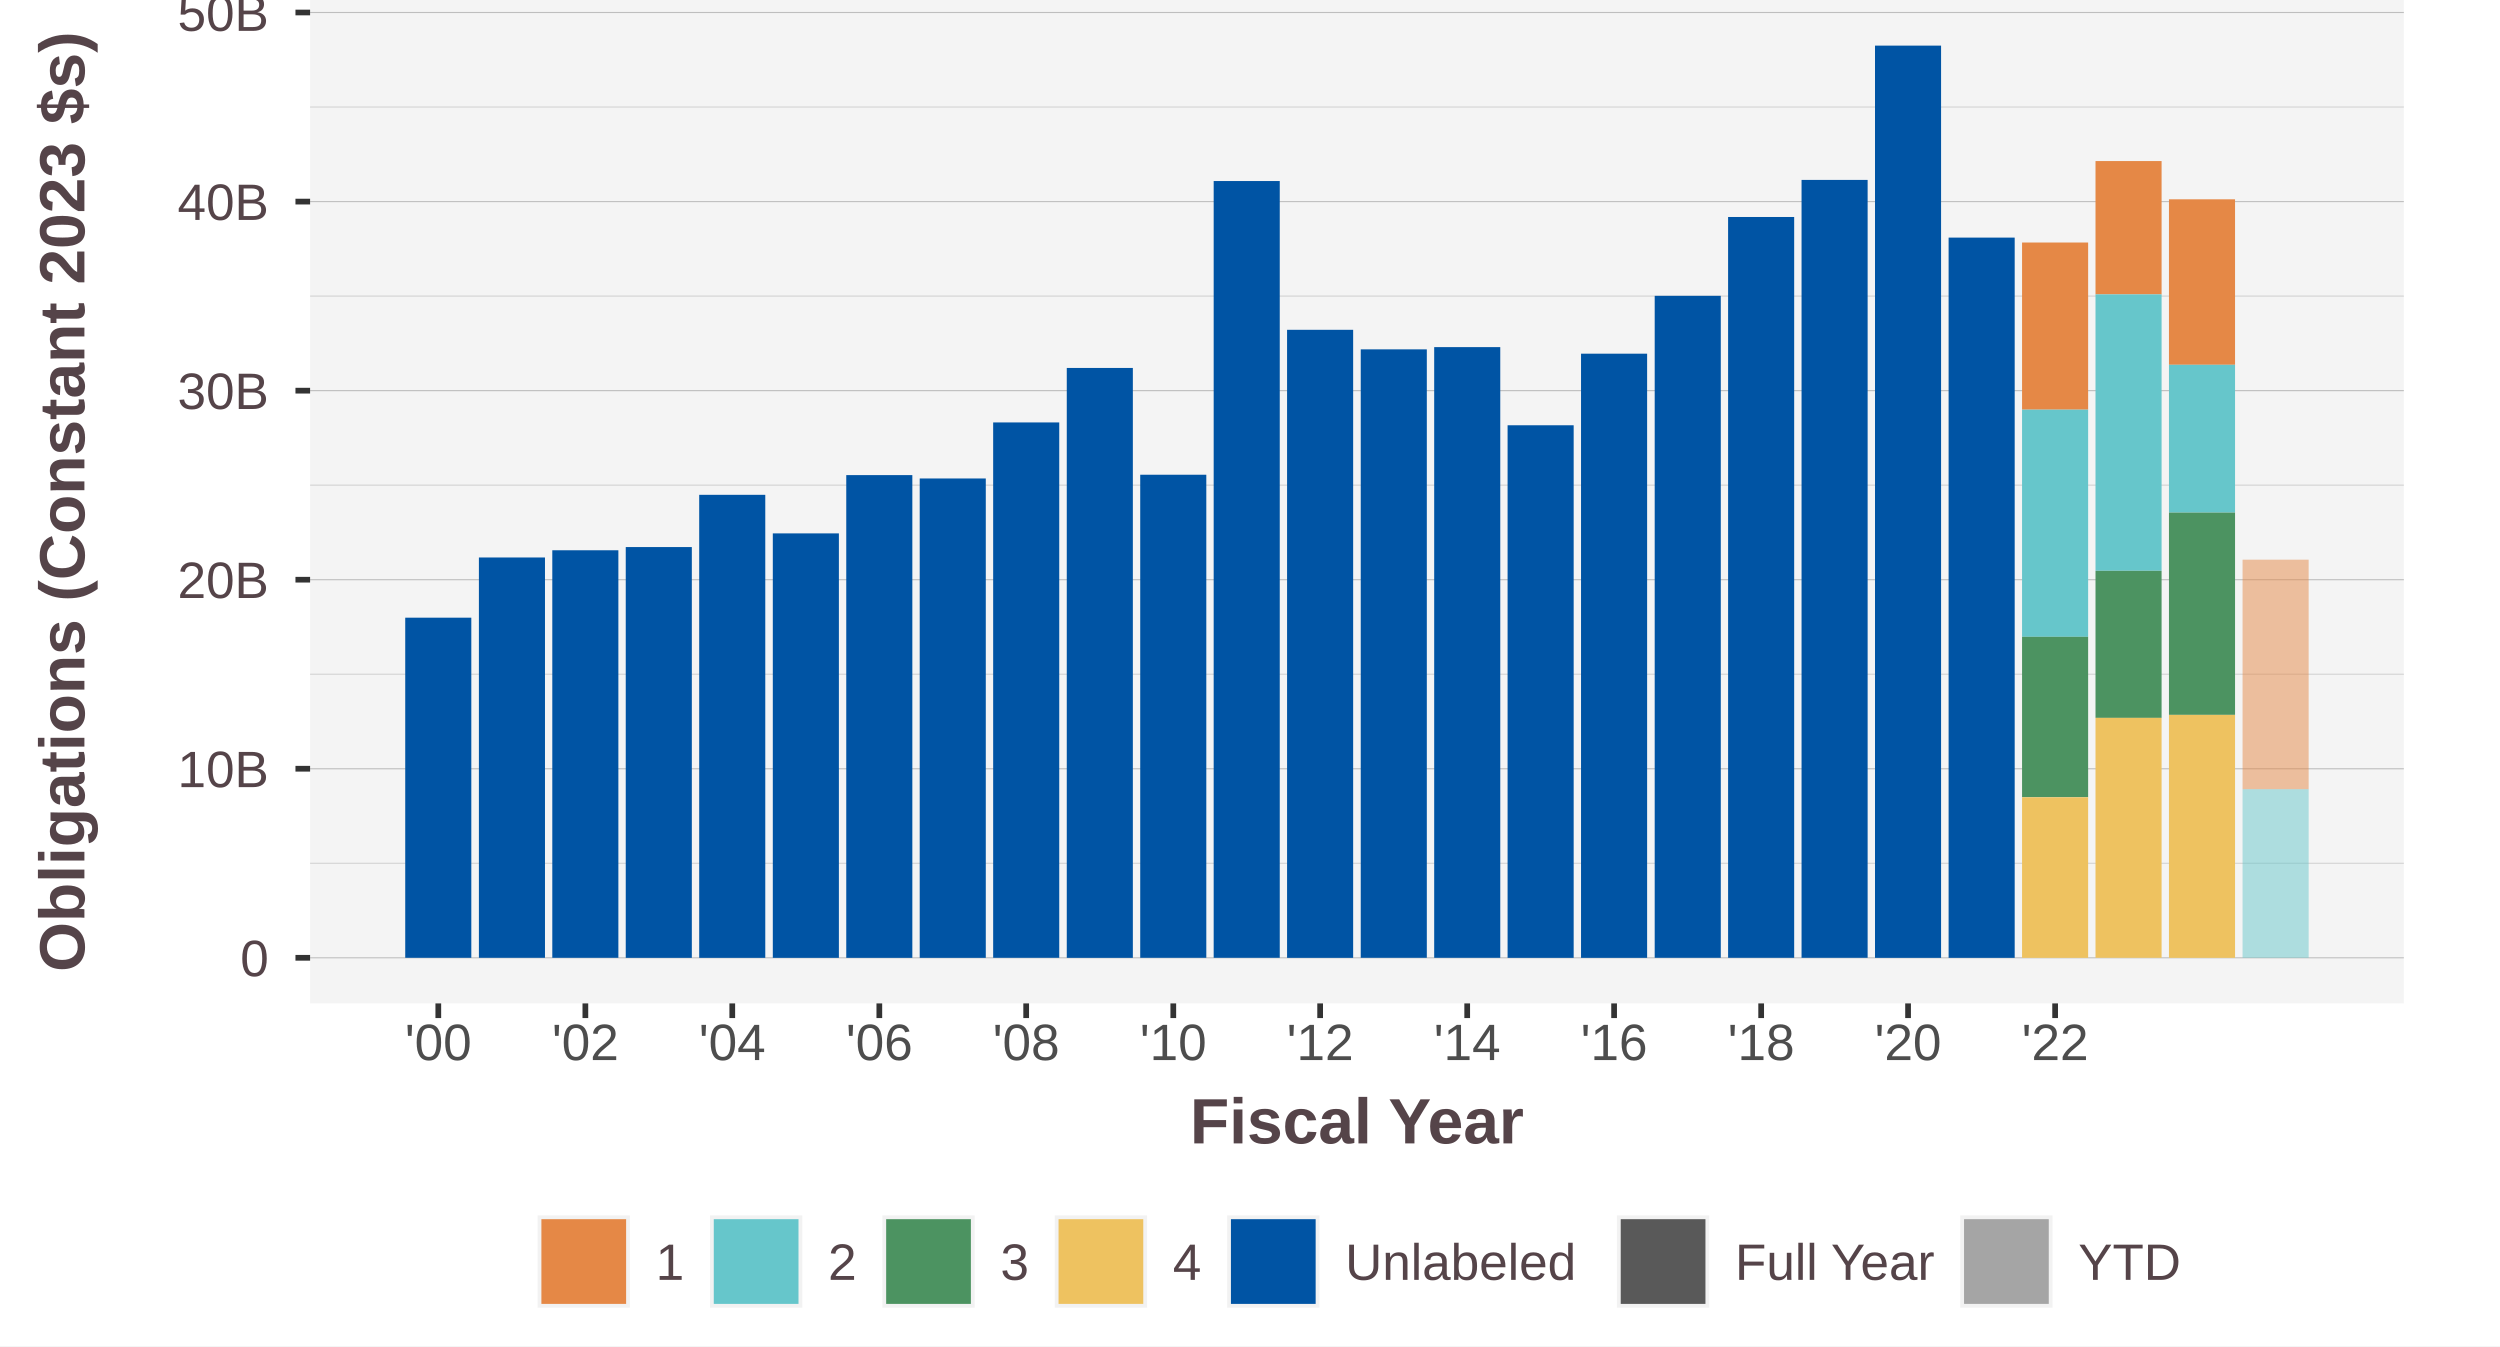
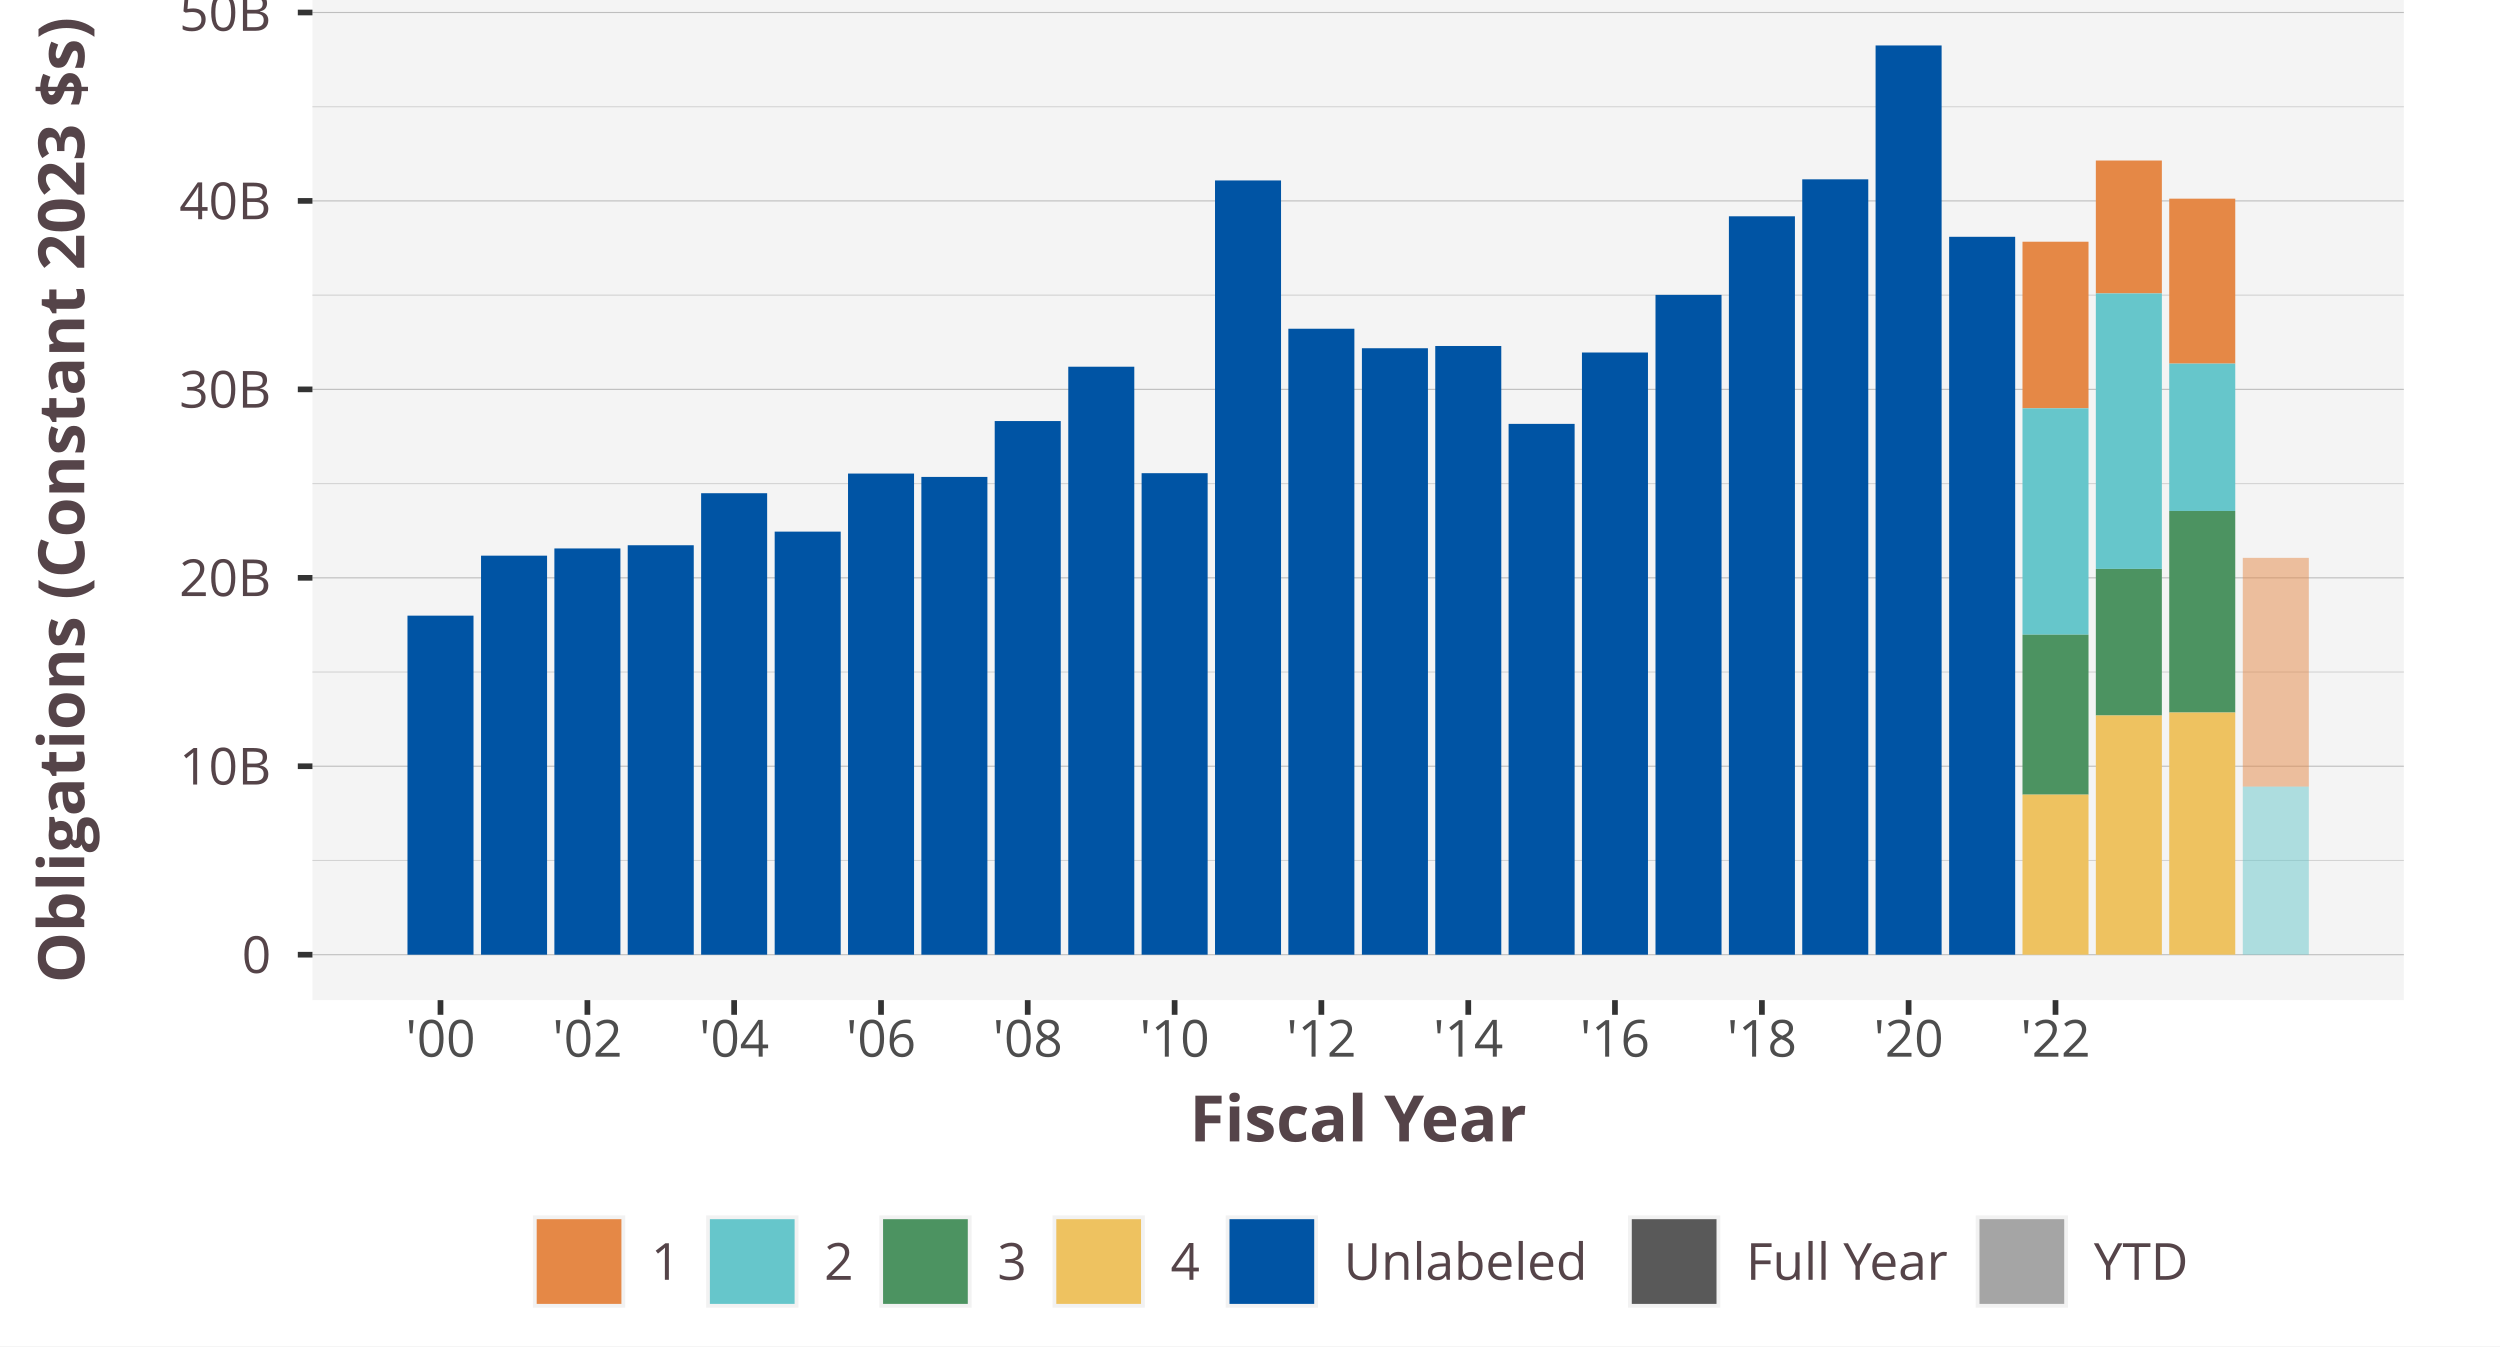
<svg xmlns="http://www.w3.org/2000/svg" class="svglite" width="468.00pt" height="252.00pt" viewBox="0 0 468.00 252.00">
  <defs>
    <style type="text/css">
    .svglite line, .svglite polyline, .svglite polygon, .svglite path, .svglite rect, .svglite circle {
      fill: none;
      stroke: #000000;
      stroke-linecap: round;
      stroke-linejoin: round;
      stroke-miterlimit: 10.00;
    }
    .svglite text {
      white-space: pre;
    }
  </style>
  </defs>
  <rect width="100%" height="100%" style="stroke: none; fill: #FFFFFF;" />
  <defs>
    <clipPath id="cpMC4wMHw0NjguMDB8MC4wMHwyNTIuMDA=">
      <rect x="0.00" y="0.00" width="468.00" height="252.00" />
    </clipPath>
  </defs>
  <g clip-path="url(#cpMC4wMHw0NjguMDB8MC4wMHwyNTIuMDA=)">
-     <rect x="0.00" y="0.00" width="468.00" height="252.00" style="stroke-width: 1.07; stroke: #FFFFFF; fill: #FFFFFF;" />
+     <rect x="0.00" y="-0" width="468.00" height="252.00" style="stroke-width: 1.07; stroke: #FFFFFF; fill: #FFFFFF;" />
  </g>
  <defs>
-     <clipPath id="cpNTguMDV8NDUwLjAwfDAuMDB8MTg3Ljg0">
-       <rect x="58.05" y="0.00" width="391.95" height="187.84" />
+     <clipPath id="cpNTguNDl8NDUwLjAwfDAuMDB8MTg3LjIz">
+       <rect x="58.49" y="0.00" width="391.51" height="187.23" />
    </clipPath>
  </defs>
-   <g clip-path="url(#cpNTguMDV8NDUwLjAwfDAuMDB8MTg3Ljg0)">
-     <rect x="58.05" y="-0" width="391.95" height="187.84" style="stroke-width: 1.07; stroke: none; fill: #F4F4F4;" />
-     <polyline points="58.05,161.61 450.00,161.61 " style="stroke-width: 0.21; stroke: #D3D3D3; stroke-linecap: butt;" />
-     <polyline points="58.05,126.22 450.00,126.22 " style="stroke-width: 0.21; stroke: #D3D3D3; stroke-linecap: butt;" />
-     <polyline points="58.05,90.82 450.00,90.82 " style="stroke-width: 0.21; stroke: #D3D3D3; stroke-linecap: butt;" />
-     <polyline points="58.05,55.43 450.00,55.43 " style="stroke-width: 0.21; stroke: #D3D3D3; stroke-linecap: butt;" />
-     <polyline points="58.05,20.04 450.00,20.04 " style="stroke-width: 0.21; stroke: #D3D3D3; stroke-linecap: butt;" />
-     <polyline points="58.05,179.30 450.00,179.30 " style="stroke-width: 0.21; stroke: #BEBEBE; stroke-linecap: butt;" />
-     <polyline points="58.05,143.91 450.00,143.91 " style="stroke-width: 0.21; stroke: #BEBEBE; stroke-linecap: butt;" />
-     <polyline points="58.05,108.52 450.00,108.52 " style="stroke-width: 0.21; stroke: #BEBEBE; stroke-linecap: butt;" />
-     <polyline points="58.05,73.13 450.00,73.13 " style="stroke-width: 0.21; stroke: #BEBEBE; stroke-linecap: butt;" />
-     <polyline points="58.05,37.74 450.00,37.74 " style="stroke-width: 0.21; stroke: #BEBEBE; stroke-linecap: butt;" />
-     <polyline points="58.05,2.34 450.00,2.34 " style="stroke-width: 0.21; stroke: #BEBEBE; stroke-linecap: butt;" />
-     <rect x="378.53" y="45.40" width="12.37" height="31.29" style="stroke-width: 1.07; stroke: none; stroke-linecap: butt; stroke-linejoin: miter; fill: #E58846;" />
-     <rect x="392.28" y="30.15" width="12.37" height="24.96" style="stroke-width: 1.07; stroke: none; stroke-linecap: butt; stroke-linejoin: miter; fill: #E58846;" />
-     <rect x="406.03" y="37.31" width="12.37" height="30.98" style="stroke-width: 1.07; stroke: none; stroke-linecap: butt; stroke-linejoin: miter; fill: #E58846;" />
-     <rect x="419.81" y="104.77" width="12.37" height="42.98" style="stroke-width: 1.07; stroke: none; stroke-linecap: butt; stroke-linejoin: miter; fill: #E58846; fill-opacity: 0.50;" />
-     <rect x="378.53" y="76.69" width="12.37" height="42.52" style="stroke-width: 1.07; stroke: none; stroke-linecap: butt; stroke-linejoin: miter; fill: #66C6CB;" />
-     <rect x="392.28" y="55.11" width="12.37" height="51.74" style="stroke-width: 1.07; stroke: none; stroke-linecap: butt; stroke-linejoin: miter; fill: #66C6CB;" />
-     <rect x="406.03" y="68.29" width="12.37" height="27.67" style="stroke-width: 1.07; stroke: none; stroke-linecap: butt; stroke-linejoin: miter; fill: #66C6CB;" />
-     <rect x="419.81" y="147.74" width="12.37" height="31.56" style="stroke-width: 1.07; stroke: none; stroke-linecap: butt; stroke-linejoin: miter; fill: #66C6CB; fill-opacity: 0.50;" />
-     <rect x="378.53" y="119.21" width="12.37" height="30.03" style="stroke-width: 1.07; stroke: none; stroke-linecap: butt; stroke-linejoin: miter; fill: #4C9361;" />
-     <rect x="392.28" y="106.86" width="12.37" height="27.53" style="stroke-width: 1.07; stroke: none; stroke-linecap: butt; stroke-linejoin: miter; fill: #4C9361;" />
-     <rect x="406.03" y="95.96" width="12.37" height="37.86" style="stroke-width: 1.07; stroke: none; stroke-linecap: butt; stroke-linejoin: miter; fill: #4C9361;" />
-     <rect x="378.53" y="149.25" width="12.37" height="30.06" style="stroke-width: 1.07; stroke: none; stroke-linecap: butt; stroke-linejoin: miter; fill: #EEC260;" />
-     <rect x="392.28" y="134.38" width="12.37" height="44.92" style="stroke-width: 1.07; stroke: none; stroke-linecap: butt; stroke-linejoin: miter; fill: #EEC260;" />
-     <rect x="406.03" y="133.83" width="12.37" height="45.48" style="stroke-width: 1.07; stroke: none; stroke-linecap: butt; stroke-linejoin: miter; fill: #EEC260;" />
-     <rect x="75.86" y="115.63" width="12.37" height="63.67" style="stroke-width: 1.07; stroke: none; stroke-linecap: butt; stroke-linejoin: miter; fill: #0054A4;" />
-     <rect x="89.65" y="104.36" width="12.37" height="74.94" style="stroke-width: 1.07; stroke: none; stroke-linecap: butt; stroke-linejoin: miter; fill: #0054A4;" />
-     <rect x="103.39" y="103.01" width="12.37" height="76.29" style="stroke-width: 1.07; stroke: none; stroke-linecap: butt; stroke-linejoin: miter; fill: #0054A4;" />
-     <rect x="117.14" y="102.41" width="12.37" height="76.90" style="stroke-width: 1.07; stroke: none; stroke-linecap: butt; stroke-linejoin: miter; fill: #0054A4;" />
-     <rect x="130.89" y="92.63" width="12.37" height="86.68" style="stroke-width: 1.07; stroke: none; stroke-linecap: butt; stroke-linejoin: miter; fill: #0054A4;" />
-     <rect x="144.67" y="99.85" width="12.37" height="79.46" style="stroke-width: 1.07; stroke: none; stroke-linecap: butt; stroke-linejoin: miter; fill: #0054A4;" />
-     <rect x="158.42" y="88.94" width="12.37" height="90.37" style="stroke-width: 1.07; stroke: none; stroke-linecap: butt; stroke-linejoin: miter; fill: #0054A4;" />
-     <rect x="172.17" y="89.57" width="12.37" height="89.74" style="stroke-width: 1.07; stroke: none; stroke-linecap: butt; stroke-linejoin: miter; fill: #0054A4;" />
-     <rect x="185.92" y="79.08" width="12.37" height="100.22" style="stroke-width: 1.07; stroke: none; stroke-linecap: butt; stroke-linejoin: miter; fill: #0054A4;" />
-     <rect x="199.70" y="68.88" width="12.37" height="110.43" style="stroke-width: 1.07; stroke: none; stroke-linecap: butt; stroke-linejoin: miter; fill: #0054A4;" />
-     <rect x="213.45" y="88.87" width="12.37" height="90.43" style="stroke-width: 1.07; stroke: none; stroke-linecap: butt; stroke-linejoin: miter; fill: #0054A4;" />
-     <rect x="227.20" y="33.89" width="12.37" height="145.41" style="stroke-width: 1.07; stroke: none; stroke-linecap: butt; stroke-linejoin: miter; fill: #0054A4;" />
-     <rect x="240.94" y="61.74" width="12.37" height="117.57" style="stroke-width: 1.07; stroke: none; stroke-linecap: butt; stroke-linejoin: miter; fill: #0054A4;" />
-     <rect x="254.73" y="65.40" width="12.37" height="113.90" style="stroke-width: 1.07; stroke: none; stroke-linecap: butt; stroke-linejoin: miter; fill: #0054A4;" />
-     <rect x="268.48" y="64.98" width="12.37" height="114.32" style="stroke-width: 1.07; stroke: none; stroke-linecap: butt; stroke-linejoin: miter; fill: #0054A4;" />
-     <rect x="282.22" y="79.61" width="12.37" height="99.70" style="stroke-width: 1.07; stroke: none; stroke-linecap: butt; stroke-linejoin: miter; fill: #0054A4;" />
-     <rect x="295.97" y="66.21" width="12.37" height="113.10" style="stroke-width: 1.07; stroke: none; stroke-linecap: butt; stroke-linejoin: miter; fill: #0054A4;" />
-     <rect x="309.76" y="55.38" width="12.37" height="123.92" style="stroke-width: 1.07; stroke: none; stroke-linecap: butt; stroke-linejoin: miter; fill: #0054A4;" />
-     <rect x="323.50" y="40.62" width="12.37" height="138.68" style="stroke-width: 1.07; stroke: none; stroke-linecap: butt; stroke-linejoin: miter; fill: #0054A4;" />
-     <rect x="337.25" y="33.68" width="12.37" height="145.62" style="stroke-width: 1.07; stroke: none; stroke-linecap: butt; stroke-linejoin: miter; fill: #0054A4;" />
-     <rect x="351.00" y="8.54" width="12.37" height="170.77" style="stroke-width: 1.07; stroke: none; stroke-linecap: butt; stroke-linejoin: miter; fill: #0054A4;" />
-     <rect x="364.78" y="44.48" width="12.37" height="134.83" style="stroke-width: 1.07; stroke: none; stroke-linecap: butt; stroke-linejoin: miter; fill: #0054A4;" />
+   <g clip-path="url(#cpNTguNDl8NDUwLjAwfDAuMDB8MTg3LjIz)">
+     <rect x="58.49" y="-0" width="391.51" height="187.23" style="stroke-width: 1.07; stroke: none; fill: #F4F4F4;" />
+     <polyline points="58.49,161.08 450.00,161.08 " style="stroke-width: 0.21; stroke: #D3D3D3; stroke-linecap: butt;" />
+     <polyline points="58.49,125.80 450.00,125.80 " style="stroke-width: 0.21; stroke: #D3D3D3; stroke-linecap: butt;" />
+     <polyline points="58.49,90.53 450.00,90.53 " style="stroke-width: 0.21; stroke: #D3D3D3; stroke-linecap: butt;" />
+     <polyline points="58.49,55.25 450.00,55.25 " style="stroke-width: 0.21; stroke: #D3D3D3; stroke-linecap: butt;" />
+     <polyline points="58.49,19.98 450.00,19.98 " style="stroke-width: 0.21; stroke: #D3D3D3; stroke-linecap: butt;" />
+     <polyline points="58.49,178.72 450.00,178.72 " style="stroke-width: 0.21; stroke: #BEBEBE; stroke-linecap: butt;" />
+     <polyline points="58.49,143.44 450.00,143.44 " style="stroke-width: 0.21; stroke: #BEBEBE; stroke-linecap: butt;" />
+     <polyline points="58.49,108.17 450.00,108.17 " style="stroke-width: 0.21; stroke: #BEBEBE; stroke-linecap: butt;" />
+     <polyline points="58.49,72.89 450.00,72.89 " style="stroke-width: 0.21; stroke: #BEBEBE; stroke-linecap: butt;" />
+     <polyline points="58.49,37.61 450.00,37.61 " style="stroke-width: 0.21; stroke: #BEBEBE; stroke-linecap: butt;" />
+     <polyline points="58.49,2.34 450.00,2.34 " style="stroke-width: 0.21; stroke: #BEBEBE; stroke-linecap: butt;" />
+     <rect x="378.61" y="45.25" width="12.36" height="31.19" style="stroke-width: 1.07; stroke: none; stroke-linecap: butt; stroke-linejoin: miter; fill: #E58846;" />
+     <rect x="392.34" y="30.05" width="12.36" height="24.88" style="stroke-width: 1.07; stroke: none; stroke-linecap: butt; stroke-linejoin: miter; fill: #E58846;" />
+     <rect x="406.08" y="37.19" width="12.36" height="30.88" style="stroke-width: 1.07; stroke: none; stroke-linecap: butt; stroke-linejoin: miter; fill: #E58846;" />
+     <rect x="419.85" y="104.43" width="12.36" height="42.84" style="stroke-width: 1.07; stroke: none; stroke-linecap: butt; stroke-linejoin: miter; fill: #E58846; fill-opacity: 0.50;" />
+     <rect x="378.61" y="76.44" width="12.36" height="42.38" style="stroke-width: 1.07; stroke: none; stroke-linecap: butt; stroke-linejoin: miter; fill: #66C6CB;" />
+     <rect x="392.34" y="54.93" width="12.36" height="51.57" style="stroke-width: 1.07; stroke: none; stroke-linecap: butt; stroke-linejoin: miter; fill: #66C6CB;" />
+     <rect x="406.08" y="68.07" width="12.36" height="27.58" style="stroke-width: 1.07; stroke: none; stroke-linecap: butt; stroke-linejoin: miter; fill: #66C6CB;" />
+     <rect x="419.85" y="147.26" width="12.36" height="31.46" style="stroke-width: 1.07; stroke: none; stroke-linecap: butt; stroke-linejoin: miter; fill: #66C6CB; fill-opacity: 0.50;" />
+     <rect x="378.61" y="118.82" width="12.36" height="29.94" style="stroke-width: 1.07; stroke: none; stroke-linecap: butt; stroke-linejoin: miter; fill: #4C9361;" />
+     <rect x="392.34" y="106.51" width="12.36" height="27.44" style="stroke-width: 1.07; stroke: none; stroke-linecap: butt; stroke-linejoin: miter; fill: #4C9361;" />
+     <rect x="406.08" y="95.65" width="12.36" height="37.74" style="stroke-width: 1.07; stroke: none; stroke-linecap: butt; stroke-linejoin: miter; fill: #4C9361;" />
+     <rect x="378.61" y="148.76" width="12.36" height="29.96" style="stroke-width: 1.07; stroke: none; stroke-linecap: butt; stroke-linejoin: miter; fill: #EEC260;" />
+     <rect x="392.34" y="133.94" width="12.36" height="44.78" style="stroke-width: 1.07; stroke: none; stroke-linecap: butt; stroke-linejoin: miter; fill: #EEC260;" />
+     <rect x="406.08" y="133.39" width="12.36" height="45.33" style="stroke-width: 1.07; stroke: none; stroke-linecap: butt; stroke-linejoin: miter; fill: #EEC260;" />
+     <rect x="76.28" y="115.25" width="12.36" height="63.47" style="stroke-width: 1.07; stroke: none; stroke-linecap: butt; stroke-linejoin: miter; fill: #0054A4;" />
+     <rect x="90.05" y="104.02" width="12.36" height="74.70" style="stroke-width: 1.07; stroke: none; stroke-linecap: butt; stroke-linejoin: miter; fill: #0054A4;" />
+     <rect x="103.78" y="102.67" width="12.36" height="76.05" style="stroke-width: 1.07; stroke: none; stroke-linecap: butt; stroke-linejoin: miter; fill: #0054A4;" />
+     <rect x="117.51" y="102.07" width="12.36" height="76.65" style="stroke-width: 1.07; stroke: none; stroke-linecap: butt; stroke-linejoin: miter; fill: #0054A4;" />
+     <rect x="131.25" y="92.33" width="12.36" height="86.39" style="stroke-width: 1.07; stroke: none; stroke-linecap: butt; stroke-linejoin: miter; fill: #0054A4;" />
+     <rect x="145.02" y="99.52" width="12.36" height="79.20" style="stroke-width: 1.07; stroke: none; stroke-linecap: butt; stroke-linejoin: miter; fill: #0054A4;" />
+     <rect x="158.75" y="88.65" width="12.36" height="90.07" style="stroke-width: 1.07; stroke: none; stroke-linecap: butt; stroke-linejoin: miter; fill: #0054A4;" />
+     <rect x="172.48" y="89.28" width="12.36" height="89.44" style="stroke-width: 1.07; stroke: none; stroke-linecap: butt; stroke-linejoin: miter; fill: #0054A4;" />
+     <rect x="186.21" y="78.82" width="12.36" height="99.90" style="stroke-width: 1.07; stroke: none; stroke-linecap: butt; stroke-linejoin: miter; fill: #0054A4;" />
+     <rect x="199.98" y="68.65" width="12.36" height="110.07" style="stroke-width: 1.07; stroke: none; stroke-linecap: butt; stroke-linejoin: miter; fill: #0054A4;" />
+     <rect x="213.71" y="88.58" width="12.36" height="90.14" style="stroke-width: 1.07; stroke: none; stroke-linecap: butt; stroke-linejoin: miter; fill: #0054A4;" />
+     <rect x="227.45" y="33.78" width="12.36" height="144.94" style="stroke-width: 1.07; stroke: none; stroke-linecap: butt; stroke-linejoin: miter; fill: #0054A4;" />
+     <rect x="241.18" y="61.54" width="12.36" height="117.18" style="stroke-width: 1.07; stroke: none; stroke-linecap: butt; stroke-linejoin: miter; fill: #0054A4;" />
+     <rect x="254.95" y="65.19" width="12.36" height="113.53" style="stroke-width: 1.07; stroke: none; stroke-linecap: butt; stroke-linejoin: miter; fill: #0054A4;" />
+     <rect x="268.68" y="64.77" width="12.36" height="113.95" style="stroke-width: 1.07; stroke: none; stroke-linecap: butt; stroke-linejoin: miter; fill: #0054A4;" />
+     <rect x="282.41" y="79.35" width="12.36" height="99.37" style="stroke-width: 1.07; stroke: none; stroke-linecap: butt; stroke-linejoin: miter; fill: #0054A4;" />
+     <rect x="296.14" y="65.99" width="12.36" height="112.73" style="stroke-width: 1.07; stroke: none; stroke-linecap: butt; stroke-linejoin: miter; fill: #0054A4;" />
+     <rect x="309.91" y="55.20" width="12.36" height="123.52" style="stroke-width: 1.07; stroke: none; stroke-linecap: butt; stroke-linejoin: miter; fill: #0054A4;" />
+     <rect x="323.65" y="40.49" width="12.36" height="138.23" style="stroke-width: 1.07; stroke: none; stroke-linecap: butt; stroke-linejoin: miter; fill: #0054A4;" />
+     <rect x="337.38" y="33.57" width="12.36" height="145.15" style="stroke-width: 1.07; stroke: none; stroke-linecap: butt; stroke-linejoin: miter; fill: #0054A4;" />
+     <rect x="351.11" y="8.51" width="12.36" height="170.21" style="stroke-width: 1.07; stroke: none; stroke-linecap: butt; stroke-linejoin: miter; fill: #0054A4;" />
+     <rect x="364.88" y="44.33" width="12.36" height="134.39" style="stroke-width: 1.07; stroke: none; stroke-linecap: butt; stroke-linejoin: miter; fill: #0054A4;" />
  </g>
  <g clip-path="url(#cpMC4wMHw0NjguMDB8MC4wMHwyNTIuMDA=)">
-     <text x="50.32" y="182.74" text-anchor="end" style="font-size: 9.60px;fill: #554449; font-family: &quot;Arial&quot;;" textLength="5.34px" lengthAdjust="spacingAndGlyphs">0</text>
-     <text x="50.32" y="147.35" text-anchor="end" style="font-size: 9.60px;fill: #554449; font-family: &quot;Arial&quot;;" textLength="17.06px" lengthAdjust="spacingAndGlyphs">10B</text>
-     <text x="50.32" y="111.95" text-anchor="end" style="font-size: 9.60px;fill: #554449; font-family: &quot;Arial&quot;;" textLength="17.06px" lengthAdjust="spacingAndGlyphs">20B</text>
-     <text x="50.32" y="76.56" text-anchor="end" style="font-size: 9.60px;fill: #554449; font-family: &quot;Arial&quot;;" textLength="17.06px" lengthAdjust="spacingAndGlyphs">30B</text>
-     <text x="50.32" y="41.17" text-anchor="end" style="font-size: 9.60px;fill: #554449; font-family: &quot;Arial&quot;;" textLength="17.06px" lengthAdjust="spacingAndGlyphs">40B</text>
-     <text x="50.32" y="5.78" text-anchor="end" style="font-size: 9.60px;fill: #554449; font-family: &quot;Arial&quot;;" textLength="17.06px" lengthAdjust="spacingAndGlyphs">50B</text>
-     <polyline points="55.31,179.30 58.05,179.30 " style="stroke-width: 1.07; stroke: #333333; stroke-linecap: butt;" />
-     <polyline points="55.31,143.91 58.05,143.91 " style="stroke-width: 1.07; stroke: #333333; stroke-linecap: butt;" />
-     <polyline points="55.31,108.52 58.05,108.52 " style="stroke-width: 1.07; stroke: #333333; stroke-linecap: butt;" />
-     <polyline points="55.31,73.13 58.05,73.13 " style="stroke-width: 1.07; stroke: #333333; stroke-linecap: butt;" />
-     <polyline points="55.31,37.74 58.05,37.74 " style="stroke-width: 1.07; stroke: #333333; stroke-linecap: butt;" />
-     <polyline points="55.31,2.34 58.05,2.34 " style="stroke-width: 1.07; stroke: #333333; stroke-linecap: butt;" />
-     <polyline points="82.05,190.58 82.05,187.84 " style="stroke-width: 1.07; stroke: #333333; stroke-linecap: butt;" />
-     <polyline points="109.58,190.58 109.58,187.84 " style="stroke-width: 1.07; stroke: #333333; stroke-linecap: butt;" />
-     <polyline points="137.08,190.58 137.08,187.84 " style="stroke-width: 1.07; stroke: #333333; stroke-linecap: butt;" />
-     <polyline points="164.61,190.58 164.61,187.84 " style="stroke-width: 1.07; stroke: #333333; stroke-linecap: butt;" />
-     <polyline points="192.10,190.58 192.10,187.84 " style="stroke-width: 1.07; stroke: #333333; stroke-linecap: butt;" />
-     <polyline points="219.64,190.58 219.64,187.84 " style="stroke-width: 1.07; stroke: #333333; stroke-linecap: butt;" />
-     <polyline points="247.13,190.58 247.13,187.84 " style="stroke-width: 1.07; stroke: #333333; stroke-linecap: butt;" />
-     <polyline points="274.66,190.58 274.66,187.84 " style="stroke-width: 1.07; stroke: #333333; stroke-linecap: butt;" />
-     <polyline points="302.16,190.58 302.16,187.84 " style="stroke-width: 1.07; stroke: #333333; stroke-linecap: butt;" />
-     <polyline points="329.69,190.58 329.69,187.84 " style="stroke-width: 1.07; stroke: #333333; stroke-linecap: butt;" />
-     <polyline points="357.19,190.58 357.19,187.84 " style="stroke-width: 1.07; stroke: #333333; stroke-linecap: butt;" />
-     <polyline points="384.72,190.58 384.72,187.84 " style="stroke-width: 1.07; stroke: #333333; stroke-linecap: butt;" />
-     <text x="82.05" y="198.45" text-anchor="middle" style="font-size: 9.60px;fill: #4D4D4D; font-family: &quot;Arial&quot;;" textLength="12.50px" lengthAdjust="spacingAndGlyphs">'00</text>
-     <text x="109.58" y="198.45" text-anchor="middle" style="font-size: 9.60px;fill: #4D4D4D; font-family: &quot;Arial&quot;;" textLength="12.50px" lengthAdjust="spacingAndGlyphs">'02</text>
-     <text x="137.08" y="198.45" text-anchor="middle" style="font-size: 9.60px;fill: #4D4D4D; font-family: &quot;Arial&quot;;" textLength="12.50px" lengthAdjust="spacingAndGlyphs">'04</text>
-     <text x="164.61" y="198.45" text-anchor="middle" style="font-size: 9.60px;fill: #4D4D4D; font-family: &quot;Arial&quot;;" textLength="12.50px" lengthAdjust="spacingAndGlyphs">'06</text>
-     <text x="192.10" y="198.45" text-anchor="middle" style="font-size: 9.60px;fill: #4D4D4D; font-family: &quot;Arial&quot;;" textLength="12.50px" lengthAdjust="spacingAndGlyphs">'08</text>
-     <text x="219.64" y="198.45" text-anchor="middle" style="font-size: 9.60px;fill: #4D4D4D; font-family: &quot;Arial&quot;;" textLength="12.50px" lengthAdjust="spacingAndGlyphs">'10</text>
-     <text x="247.13" y="198.45" text-anchor="middle" style="font-size: 9.60px;fill: #4D4D4D; font-family: &quot;Arial&quot;;" textLength="12.50px" lengthAdjust="spacingAndGlyphs">'12</text>
-     <text x="274.66" y="198.45" text-anchor="middle" style="font-size: 9.60px;fill: #4D4D4D; font-family: &quot;Arial&quot;;" textLength="12.50px" lengthAdjust="spacingAndGlyphs">'14</text>
-     <text x="302.16" y="198.45" text-anchor="middle" style="font-size: 9.60px;fill: #4D4D4D; font-family: &quot;Arial&quot;;" textLength="12.50px" lengthAdjust="spacingAndGlyphs">'16</text>
-     <text x="329.69" y="198.45" text-anchor="middle" style="font-size: 9.60px;fill: #4D4D4D; font-family: &quot;Arial&quot;;" textLength="12.50px" lengthAdjust="spacingAndGlyphs">'18</text>
-     <text x="357.19" y="198.45" text-anchor="middle" style="font-size: 9.60px;fill: #4D4D4D; font-family: &quot;Arial&quot;;" textLength="12.50px" lengthAdjust="spacingAndGlyphs">'20</text>
-     <text x="384.72" y="198.45" text-anchor="middle" style="font-size: 9.60px;fill: #4D4D4D; font-family: &quot;Arial&quot;;" textLength="12.50px" lengthAdjust="spacingAndGlyphs">'22</text>
-     <text x="254.02" y="214.04" text-anchor="middle" style="font-size: 12.00px; font-weight: bold;fill: #554449; font-family: &quot;Arial&quot;;" textLength="62.50px" lengthAdjust="spacingAndGlyphs">Fiscal Year</text>
-     <text transform="translate(15.80,93.92) rotate(-90)" text-anchor="middle" style="font-size: 12.00px; font-weight: bold;fill: #554449; font-family: &quot;Arial&quot;;" textLength="176.04px" lengthAdjust="spacingAndGlyphs">Obligations (Constant 2023 $s)</text>
-     <rect x="97.81" y="227.52" width="199.21" height="17.28" style="stroke-width: 1.07; stroke: none; fill: #FFFFFF;" />
-     <rect x="100.64" y="227.52" width="17.28" height="17.28" style="stroke-width: 1.07; stroke: none; fill: #F2F2F2;" />
-     <rect x="101.35" y="228.23" width="15.86" height="15.86" style="stroke-width: 1.07; stroke: none; stroke-linecap: butt; stroke-linejoin: miter; fill: #E58846;" />
-     <rect x="132.91" y="227.52" width="17.28" height="17.28" style="stroke-width: 1.07; stroke: none; fill: #F2F2F2;" />
-     <rect x="133.62" y="228.23" width="15.86" height="15.86" style="stroke-width: 1.07; stroke: none; stroke-linecap: butt; stroke-linejoin: miter; fill: #66C6CB;" />
-     <rect x="165.18" y="227.52" width="17.28" height="17.28" style="stroke-width: 1.07; stroke: none; fill: #F2F2F2;" />
-     <rect x="165.89" y="228.23" width="15.86" height="15.86" style="stroke-width: 1.07; stroke: none; stroke-linecap: butt; stroke-linejoin: miter; fill: #4C9361;" />
-     <rect x="197.45" y="227.52" width="17.28" height="17.28" style="stroke-width: 1.07; stroke: none; fill: #F2F2F2;" />
-     <rect x="198.16" y="228.23" width="15.86" height="15.86" style="stroke-width: 1.07; stroke: none; stroke-linecap: butt; stroke-linejoin: miter; fill: #EEC260;" />
-     <rect x="229.72" y="227.52" width="17.28" height="17.28" style="stroke-width: 1.07; stroke: none; fill: #F2F2F2;" />
-     <rect x="230.43" y="228.23" width="15.86" height="15.86" style="stroke-width: 1.07; stroke: none; stroke-linecap: butt; stroke-linejoin: miter; fill: #0054A4;" />
-     <text x="122.75" y="239.59" style="font-size: 9.60px;fill: #554449; font-family: &quot;Arial&quot;;" textLength="5.34px" lengthAdjust="spacingAndGlyphs">1</text>
-     <text x="155.02" y="239.59" style="font-size: 9.60px;fill: #554449; font-family: &quot;Arial&quot;;" textLength="5.34px" lengthAdjust="spacingAndGlyphs">2</text>
-     <text x="187.29" y="239.59" style="font-size: 9.60px;fill: #554449; font-family: &quot;Arial&quot;;" textLength="5.34px" lengthAdjust="spacingAndGlyphs">3</text>
-     <text x="219.56" y="239.59" style="font-size: 9.60px;fill: #554449; font-family: &quot;Arial&quot;;" textLength="5.34px" lengthAdjust="spacingAndGlyphs">4</text>
-     <text x="251.83" y="239.59" style="font-size: 9.60px;fill: #554449; font-family: &quot;Arial&quot;;" textLength="43.20px" lengthAdjust="spacingAndGlyphs">Unlabeled</text>
-     <rect x="299.86" y="227.52" width="110.38" height="17.28" style="stroke-width: 1.07; stroke: none; fill: #FFFFFF;" />
-     <rect x="302.69" y="227.52" width="17.28" height="17.28" style="stroke-width: 1.07; stroke: none; fill: #F2F2F2;" />
-     <rect x="303.40" y="228.23" width="15.86" height="15.86" style="stroke-width: 1.07; stroke: none; stroke-linecap: butt; stroke-linejoin: miter; fill: #595959;" />
-     <rect x="366.96" y="227.52" width="17.28" height="17.28" style="stroke-width: 1.07; stroke: none; fill: #F2F2F2;" />
-     <rect x="367.67" y="228.23" width="15.86" height="15.86" style="stroke-width: 1.07; stroke: none; stroke-linecap: butt; stroke-linejoin: miter; fill: #595959; fill-opacity: 0.50;" />
-     <text x="324.80" y="239.59" style="font-size: 9.60px;fill: #554449; font-family: &quot;Arial&quot;;" textLength="37.33px" lengthAdjust="spacingAndGlyphs">Full Year</text>
-     <text x="389.06" y="239.59" style="font-size: 9.60px;fill: #554449; font-family: &quot;Arial&quot;;" textLength="19.18px" lengthAdjust="spacingAndGlyphs">YTD</text>
+     <text x="50.76" y="182.14" text-anchor="end" style="font-size: 9.60px;fill: #554449; font-family: &quot;Open Sans&quot;;" textLength="5.49px" lengthAdjust="spacingAndGlyphs">0</text>
+     <text x="50.76" y="146.87" text-anchor="end" style="font-size: 9.60px;fill: #554449; font-family: &quot;Open Sans&quot;;" textLength="17.16px" lengthAdjust="spacingAndGlyphs">10B</text>
+     <text x="50.76" y="111.59" text-anchor="end" style="font-size: 9.60px;fill: #554449; font-family: &quot;Open Sans&quot;;" textLength="17.16px" lengthAdjust="spacingAndGlyphs">20B</text>
+     <text x="50.76" y="76.31" text-anchor="end" style="font-size: 9.60px;fill: #554449; font-family: &quot;Open Sans&quot;;" textLength="17.16px" lengthAdjust="spacingAndGlyphs">30B</text>
+     <text x="50.76" y="41.04" text-anchor="end" style="font-size: 9.60px;fill: #554449; font-family: &quot;Open Sans&quot;;" textLength="17.16px" lengthAdjust="spacingAndGlyphs">40B</text>
+     <text x="50.76" y="5.76" text-anchor="end" style="font-size: 9.60px;fill: #554449; font-family: &quot;Open Sans&quot;;" textLength="17.16px" lengthAdjust="spacingAndGlyphs">50B</text>
+     <polyline points="55.75,178.72 58.49,178.72 " style="stroke-width: 1.07; stroke: #333333; stroke-linecap: butt;" />
+     <polyline points="55.75,143.44 58.49,143.44 " style="stroke-width: 1.07; stroke: #333333; stroke-linecap: butt;" />
+     <polyline points="55.75,108.17 58.49,108.17 " style="stroke-width: 1.07; stroke: #333333; stroke-linecap: butt;" />
+     <polyline points="55.75,72.89 58.49,72.89 " style="stroke-width: 1.07; stroke: #333333; stroke-linecap: butt;" />
+     <polyline points="55.75,37.61 58.49,37.61 " style="stroke-width: 1.07; stroke: #333333; stroke-linecap: butt;" />
+     <polyline points="55.75,2.34 58.49,2.34 " style="stroke-width: 1.07; stroke: #333333; stroke-linecap: butt;" />
+     <polyline points="82.46,189.97 82.46,187.23 " style="stroke-width: 1.07; stroke: #333333; stroke-linecap: butt;" />
+     <polyline points="109.96,189.97 109.96,187.23 " style="stroke-width: 1.07; stroke: #333333; stroke-linecap: butt;" />
+     <polyline points="137.43,189.97 137.43,187.23 " style="stroke-width: 1.07; stroke: #333333; stroke-linecap: butt;" />
+     <polyline points="164.93,189.97 164.93,187.23 " style="stroke-width: 1.07; stroke: #333333; stroke-linecap: butt;" />
+     <polyline points="192.39,189.97 192.39,187.23 " style="stroke-width: 1.07; stroke: #333333; stroke-linecap: butt;" />
+     <polyline points="219.89,189.97 219.89,187.23 " style="stroke-width: 1.07; stroke: #333333; stroke-linecap: butt;" />
+     <polyline points="247.36,189.97 247.36,187.23 " style="stroke-width: 1.07; stroke: #333333; stroke-linecap: butt;" />
+     <polyline points="274.86,189.97 274.86,187.23 " style="stroke-width: 1.07; stroke: #333333; stroke-linecap: butt;" />
+     <polyline points="302.32,189.97 302.32,187.23 " style="stroke-width: 1.07; stroke: #333333; stroke-linecap: butt;" />
+     <polyline points="329.83,189.97 329.83,187.23 " style="stroke-width: 1.07; stroke: #333333; stroke-linecap: butt;" />
+     <polyline points="357.29,189.97 357.29,187.23 " style="stroke-width: 1.07; stroke: #333333; stroke-linecap: butt;" />
+     <polyline points="384.79,189.97 384.79,187.23 " style="stroke-width: 1.07; stroke: #333333; stroke-linecap: butt;" />
+     <text x="82.46" y="197.81" text-anchor="middle" style="font-size: 9.60px;fill: #4D4D4D; font-family: &quot;Open Sans&quot;;" textLength="13.08px" lengthAdjust="spacingAndGlyphs">'00</text>
+     <text x="109.96" y="197.81" text-anchor="middle" style="font-size: 9.60px;fill: #4D4D4D; font-family: &quot;Open Sans&quot;;" textLength="13.08px" lengthAdjust="spacingAndGlyphs">'02</text>
+     <text x="137.43" y="197.81" text-anchor="middle" style="font-size: 9.60px;fill: #4D4D4D; font-family: &quot;Open Sans&quot;;" textLength="13.08px" lengthAdjust="spacingAndGlyphs">'04</text>
+     <text x="164.93" y="197.81" text-anchor="middle" style="font-size: 9.60px;fill: #4D4D4D; font-family: &quot;Open Sans&quot;;" textLength="13.08px" lengthAdjust="spacingAndGlyphs">'06</text>
+     <text x="192.39" y="197.81" text-anchor="middle" style="font-size: 9.60px;fill: #4D4D4D; font-family: &quot;Open Sans&quot;;" textLength="13.08px" lengthAdjust="spacingAndGlyphs">'08</text>
+     <text x="219.89" y="197.81" text-anchor="middle" style="font-size: 9.60px;fill: #4D4D4D; font-family: &quot;Open Sans&quot;;" textLength="13.08px" lengthAdjust="spacingAndGlyphs">'10</text>
+     <text x="247.36" y="197.81" text-anchor="middle" style="font-size: 9.60px;fill: #4D4D4D; font-family: &quot;Open Sans&quot;;" textLength="13.08px" lengthAdjust="spacingAndGlyphs">'12</text>
+     <text x="274.86" y="197.81" text-anchor="middle" style="font-size: 9.60px;fill: #4D4D4D; font-family: &quot;Open Sans&quot;;" textLength="13.08px" lengthAdjust="spacingAndGlyphs">'14</text>
+     <text x="302.32" y="197.81" text-anchor="middle" style="font-size: 9.60px;fill: #4D4D4D; font-family: &quot;Open Sans&quot;;" textLength="13.08px" lengthAdjust="spacingAndGlyphs">'16</text>
+     <text x="329.83" y="197.81" text-anchor="middle" style="font-size: 9.60px;fill: #4D4D4D; font-family: &quot;Open Sans&quot;;" textLength="13.08px" lengthAdjust="spacingAndGlyphs">'18</text>
+     <text x="357.29" y="197.81" text-anchor="middle" style="font-size: 9.60px;fill: #4D4D4D; font-family: &quot;Open Sans&quot;;" textLength="13.08px" lengthAdjust="spacingAndGlyphs">'20</text>
+     <text x="384.79" y="197.81" text-anchor="middle" style="font-size: 9.60px;fill: #4D4D4D; font-family: &quot;Open Sans&quot;;" textLength="13.08px" lengthAdjust="spacingAndGlyphs">'22</text>
+     <text x="254.24" y="213.67" text-anchor="middle" style="font-size: 12.00px; font-weight: bold;fill: #554449; font-family: &quot;Open Sans&quot;;" textLength="63.71px" lengthAdjust="spacingAndGlyphs">Fiscal Year</text>
+     <text transform="translate(15.77,93.62) rotate(-90)" text-anchor="middle" style="font-size: 12.00px; font-weight: bold;fill: #554449; font-family: &quot;Open Sans&quot;;" textLength="180.95px" lengthAdjust="spacingAndGlyphs">Obligations (Constant 2023 $s)</text>
+     <rect x="96.93" y="227.52" width="202.16" height="17.28" style="stroke-width: 1.07; stroke: none; fill: #FFFFFF;" />
+     <rect x="99.76" y="227.52" width="17.28" height="17.28" style="stroke-width: 1.07; stroke: none; fill: #F2F2F2;" />
+     <rect x="100.47" y="228.23" width="15.86" height="15.86" style="stroke-width: 1.07; stroke: none; stroke-linecap: butt; stroke-linejoin: miter; fill: #E58846;" />
+     <rect x="132.19" y="227.52" width="17.28" height="17.28" style="stroke-width: 1.07; stroke: none; fill: #F2F2F2;" />
+     <rect x="132.89" y="228.23" width="15.86" height="15.86" style="stroke-width: 1.07; stroke: none; stroke-linecap: butt; stroke-linejoin: miter; fill: #66C6CB;" />
+     <rect x="164.61" y="227.52" width="17.28" height="17.28" style="stroke-width: 1.07; stroke: none; fill: #F2F2F2;" />
+     <rect x="165.31" y="228.23" width="15.86" height="15.86" style="stroke-width: 1.07; stroke: none; stroke-linecap: butt; stroke-linejoin: miter; fill: #4C9361;" />
+     <rect x="197.03" y="227.52" width="17.28" height="17.28" style="stroke-width: 1.07; stroke: none; fill: #F2F2F2;" />
+     <rect x="197.74" y="228.23" width="15.86" height="15.86" style="stroke-width: 1.07; stroke: none; stroke-linecap: butt; stroke-linejoin: miter; fill: #EEC260;" />
+     <rect x="229.45" y="227.52" width="17.28" height="17.28" style="stroke-width: 1.07; stroke: none; fill: #F2F2F2;" />
+     <rect x="230.16" y="228.23" width="15.86" height="15.86" style="stroke-width: 1.07; stroke: none; stroke-linecap: butt; stroke-linejoin: miter; fill: #0054A4;" />
+     <text x="121.87" y="239.58" style="font-size: 9.60px;fill: #554449; font-family: &quot;Open Sans&quot;;" textLength="5.49px" lengthAdjust="spacingAndGlyphs">1</text>
+     <text x="154.29" y="239.58" style="font-size: 9.60px;fill: #554449; font-family: &quot;Open Sans&quot;;" textLength="5.49px" lengthAdjust="spacingAndGlyphs">2</text>
+     <text x="186.71" y="239.58" style="font-size: 9.60px;fill: #554449; font-family: &quot;Open Sans&quot;;" textLength="5.49px" lengthAdjust="spacingAndGlyphs">3</text>
+     <text x="219.13" y="239.58" style="font-size: 9.60px;fill: #554449; font-family: &quot;Open Sans&quot;;" textLength="5.49px" lengthAdjust="spacingAndGlyphs">4</text>
+     <text x="251.55" y="239.58" style="font-size: 9.60px;fill: #554449; font-family: &quot;Open Sans&quot;;" textLength="45.55px" lengthAdjust="spacingAndGlyphs">Unlabeled</text>
+     <rect x="301.93" y="227.52" width="109.63" height="17.28" style="stroke-width: 1.07; stroke: none; fill: #FFFFFF;" />
+     <rect x="304.76" y="227.52" width="17.28" height="17.28" style="stroke-width: 1.07; stroke: none; fill: #F2F2F2;" />
+     <rect x="305.47" y="228.23" width="15.86" height="15.86" style="stroke-width: 1.07; stroke: none; stroke-linecap: butt; stroke-linejoin: miter; fill: #595959;" />
+     <rect x="369.85" y="227.52" width="17.28" height="17.28" style="stroke-width: 1.07; stroke: none; fill: #F2F2F2;" />
+     <rect x="370.56" y="228.23" width="15.86" height="15.86" style="stroke-width: 1.07; stroke: none; stroke-linecap: butt; stroke-linejoin: miter; fill: #595959; fill-opacity: 0.50;" />
+     <text x="326.87" y="239.58" style="font-size: 9.60px;fill: #554449; font-family: &quot;Open Sans&quot;;" textLength="38.15px" lengthAdjust="spacingAndGlyphs">Full Year</text>
+     <text x="391.96" y="239.58" style="font-size: 9.60px;fill: #554449; font-family: &quot;Open Sans&quot;;" textLength="17.60px" lengthAdjust="spacingAndGlyphs">YTD</text>
  </g>
</svg>
